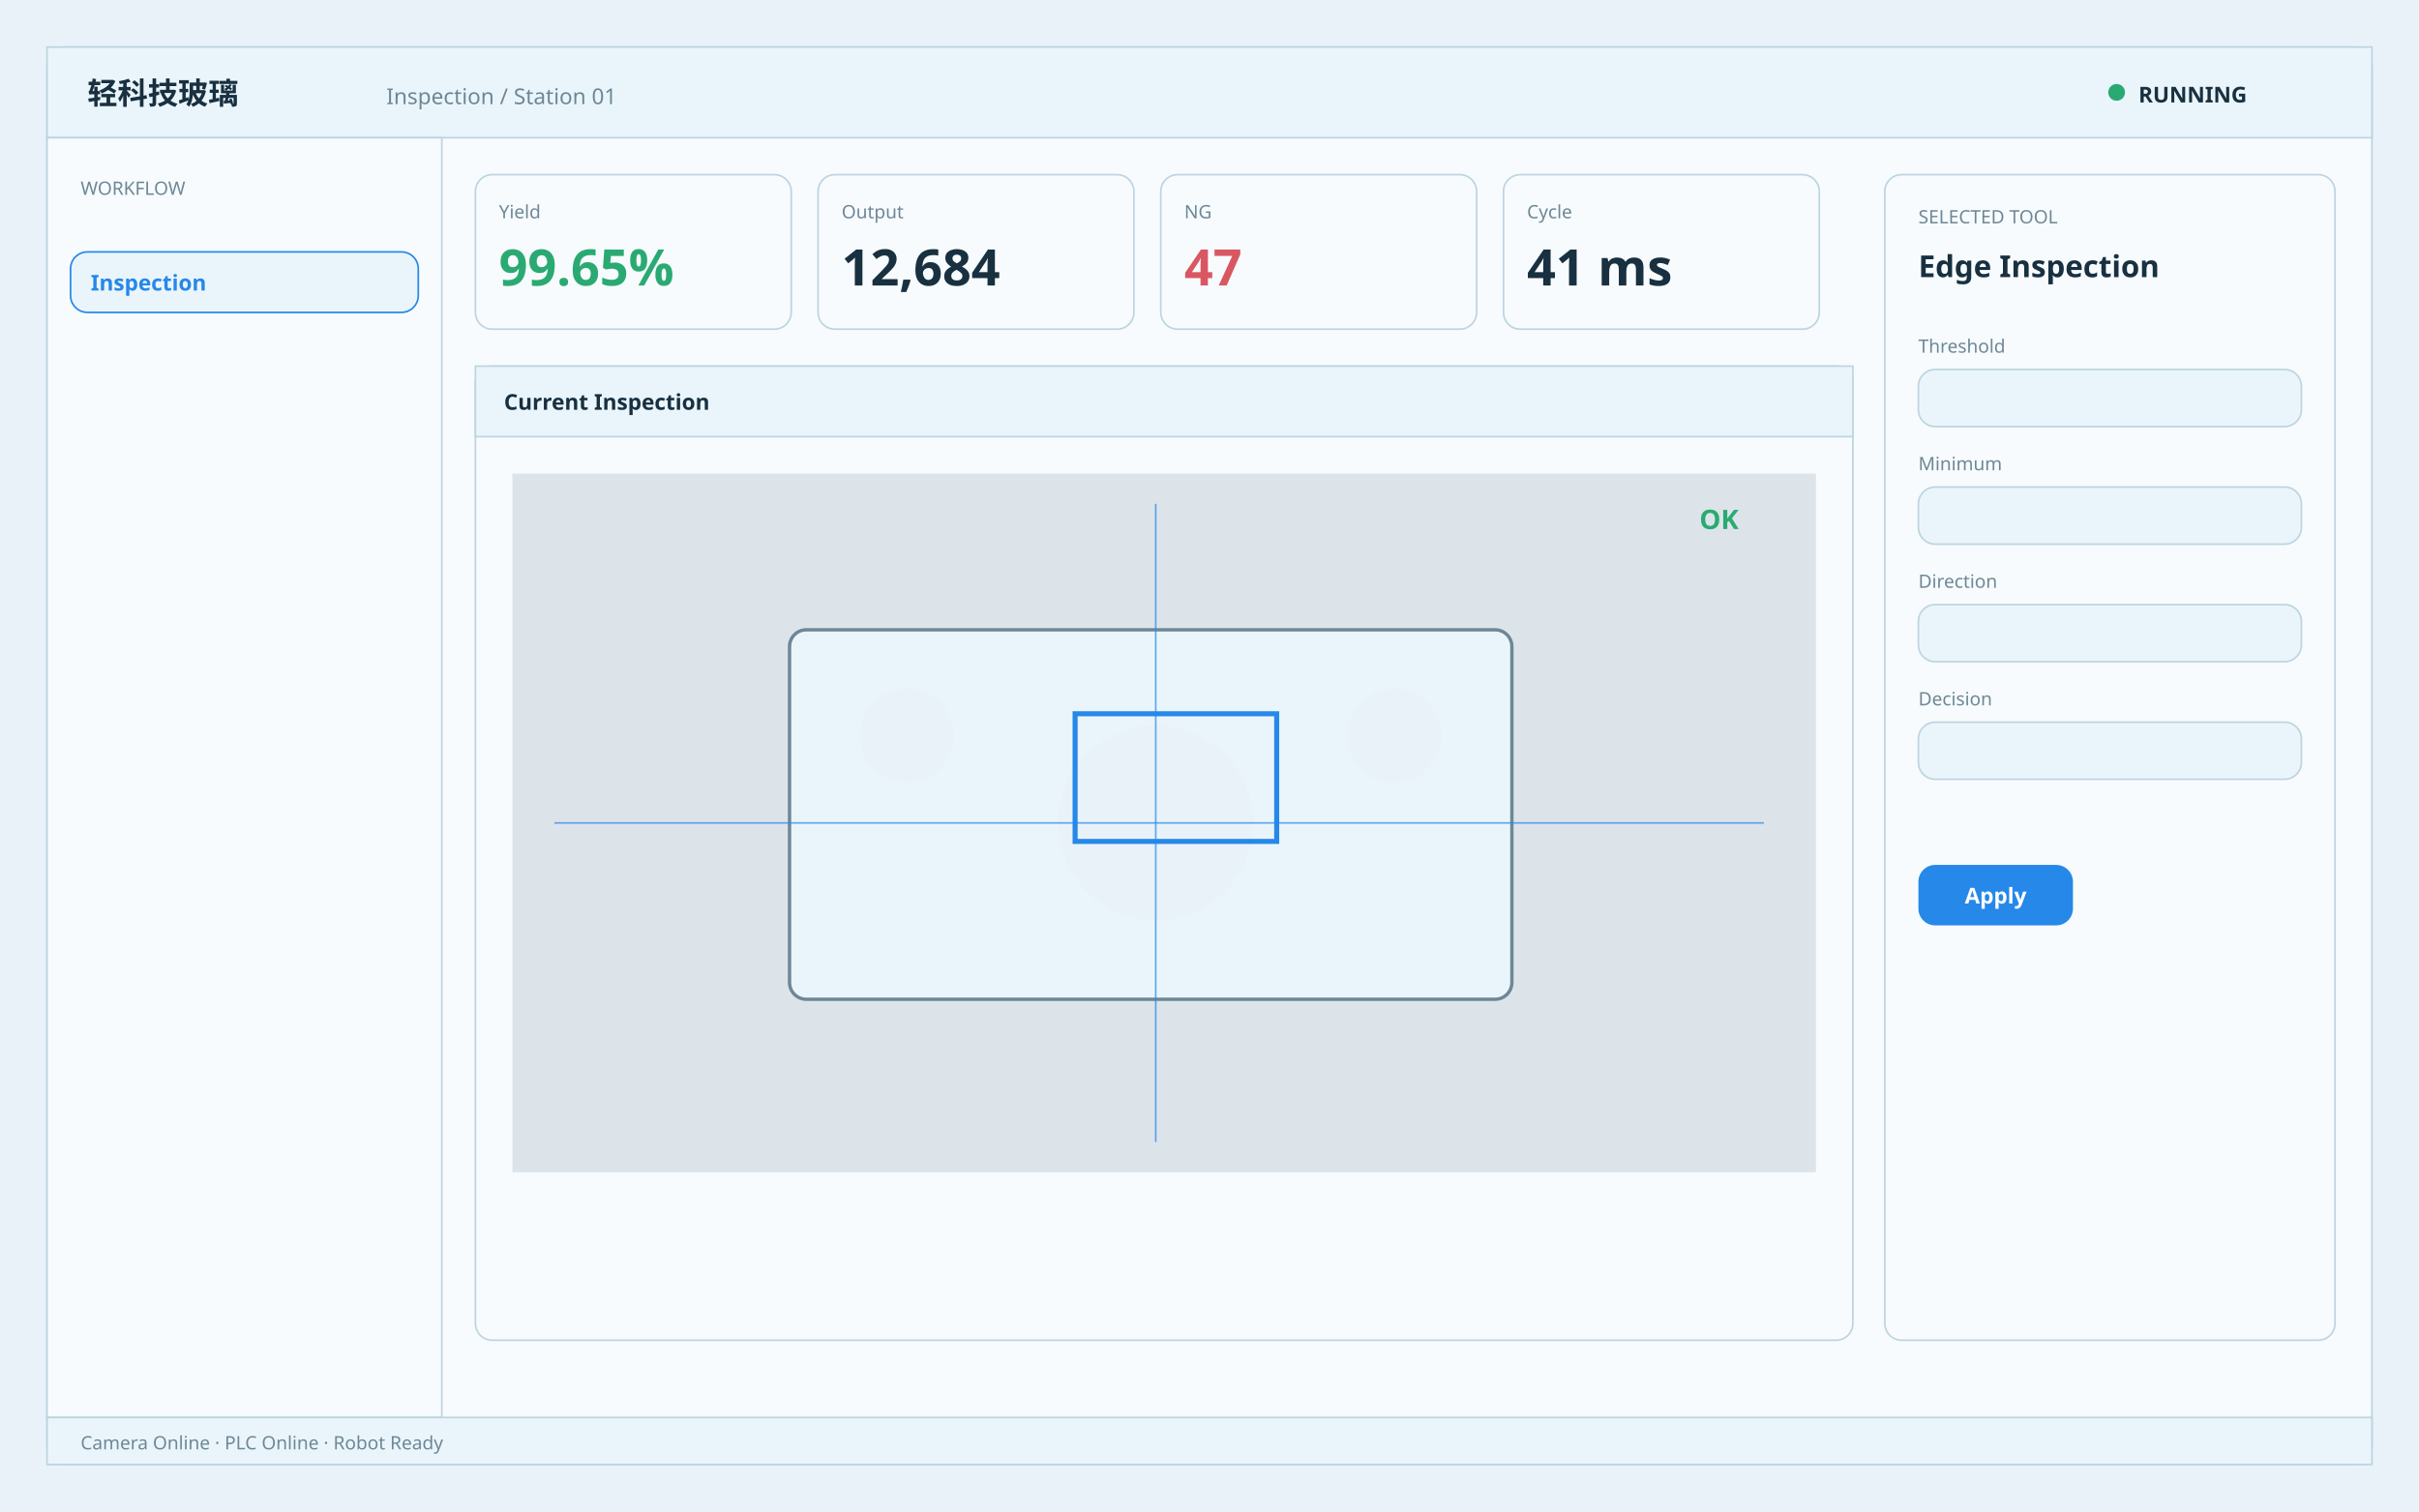
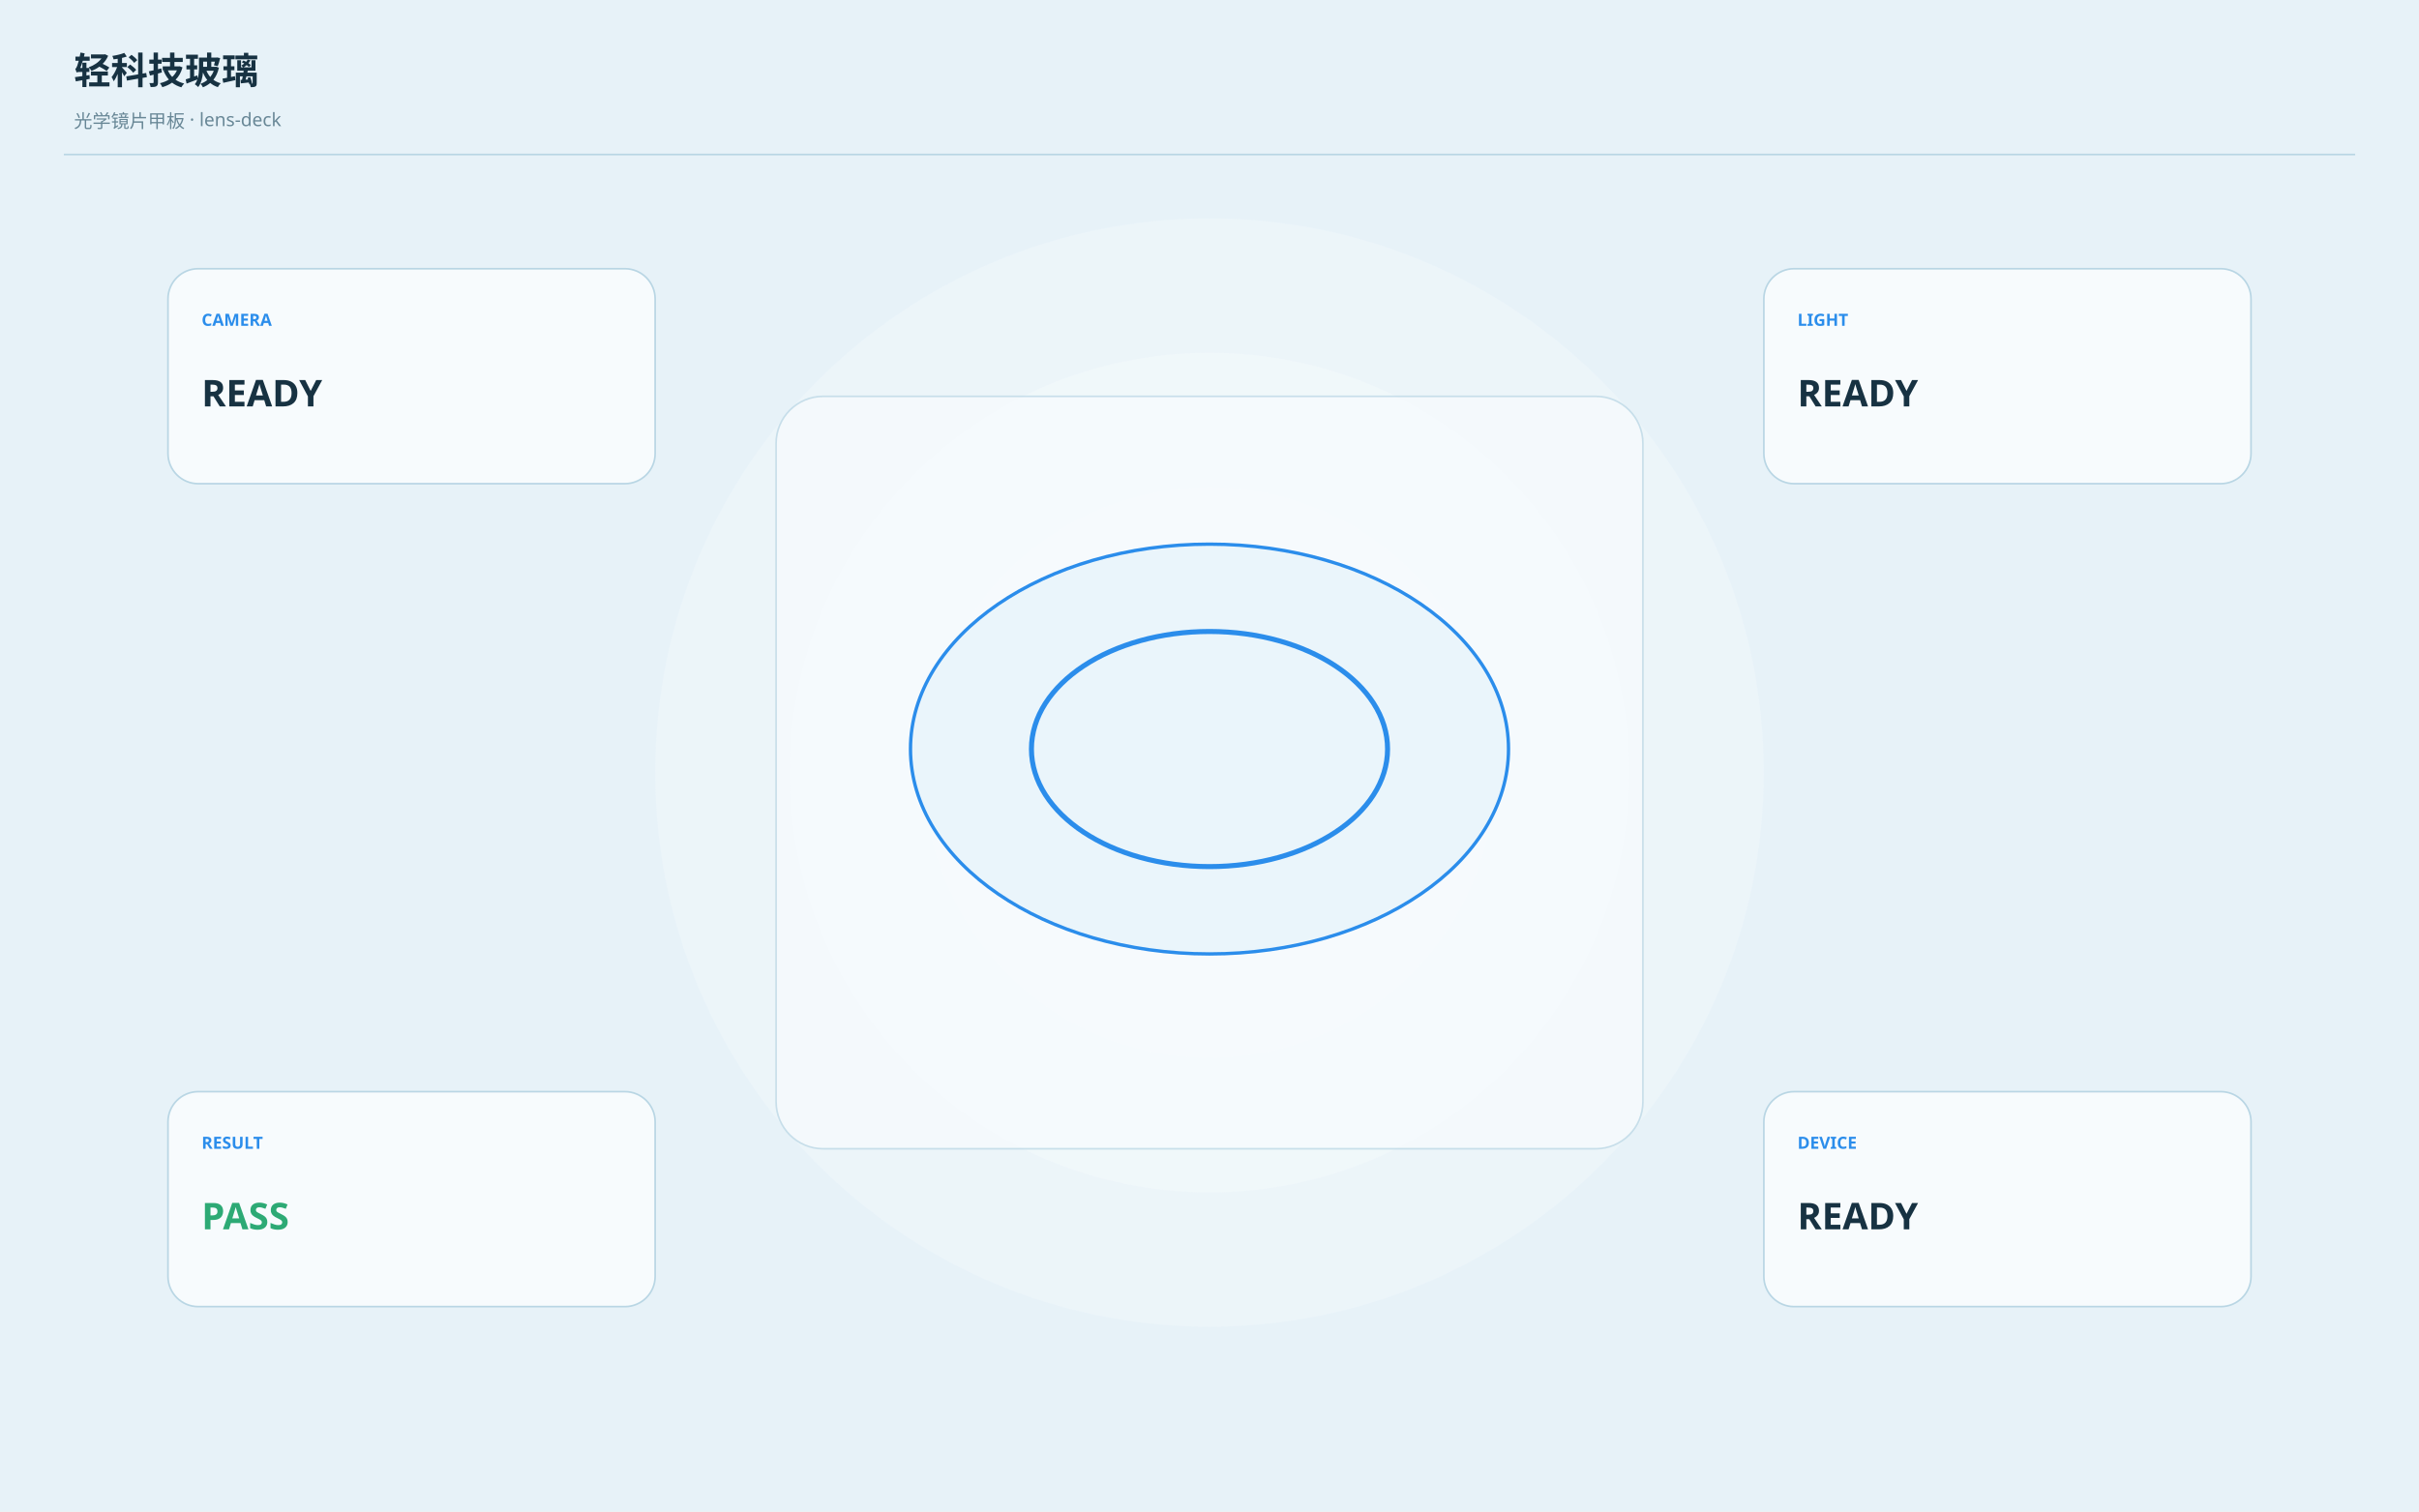
- <svg xmlns="http://www.w3.org/2000/svg" width="1440" height="900">
-   <rect width="1440" height="900" fill="#E8F2F8" />
-   <rect x="28" y="28" width="1384" height="844" rx="12" fill="#F7FBFD" stroke="#BDD4E1" />
-   <rect x="28" y="28" width="1384" height="54" fill="#EAF5FB" stroke="#BDD4E1" />
-   <text x="52" y="62" font-family="system-ui" font-size="18" font-weight="700" fill="#183040">轻科技玻璃</text>
-   <text x="230" y="62" font-family="system-ui" font-size="13" fill="#6D8796">Inspection / Station 01</text>
-   <circle cx="1260" cy="55" r="5" fill="#2AAA72" />
-   <text x="1273" y="61" font-family="system-ui" font-size="13" font-weight="700" fill="#183040">RUNNING</text>
-   <rect x="28" y="82" width="235" height="762" fill="#F7FBFD" stroke="#BDD4E1" />
-   <text x="48" y="116" font-family="system-ui" font-size="11" fill="#6D8796">WORKFLOW</text>
-   <rect x="42" y="150" width="207" height="36" rx="10" fill="#EAF5FB" stroke="#2688E8" />
-   <text x="54" y="173" font-family="system-ui" font-size="13" font-weight="700" fill="#2688E8">Inspection</text>
-   <rect x="283" y="104" width="188" height="92" rx="10" fill="#F7FBFD" stroke="#BDD4E1" />
-   <text x="297" y="130" font-family="system-ui" font-size="11" fill="#6D8796">Yield</text>
-   <text x="297" y="170" font-family="system-ui" font-size="30" font-weight="700" fill="#2AAA72">99.65%</text>
-   <rect x="487" y="104" width="188" height="92" rx="10" fill="#F7FBFD" stroke="#BDD4E1" />
-   <text x="501" y="130" font-family="system-ui" font-size="11" fill="#6D8796">Output</text>
-   <text x="501" y="170" font-family="system-ui" font-size="30" font-weight="700" fill="#183040">12,684</text>
-   <rect x="691" y="104" width="188" height="92" rx="10" fill="#F7FBFD" stroke="#BDD4E1" />
-   <text x="705" y="130" font-family="system-ui" font-size="11" fill="#6D8796">NG</text>
-   <text x="705" y="170" font-family="system-ui" font-size="30" font-weight="700" fill="#D95762">47</text>
-   <rect x="895" y="104" width="188" height="92" rx="10" fill="#F7FBFD" stroke="#BDD4E1" />
-   <text x="909" y="130" font-family="system-ui" font-size="11" fill="#6D8796">Cycle</text>
-   <text x="909" y="170" font-family="system-ui" font-size="30" font-weight="700" fill="#183040">41 ms</text>
-   <rect x="283" y="218" width="820" height="580" rx="10" fill="#F7FBFD" stroke="#BDD4E1" />
-   <rect x="283" y="218" width="820" height="42" fill="#EAF5FB" stroke="#BDD4E1" />
-   <text x="300" y="244" font-family="system-ui" font-size="13" font-weight="700" fill="#183040">Current Inspection</text>
-   <rect x="305" y="282" width="776" height="416" fill="#DCE4EA" />
-   <rect x="470" y="375" width="430" height="220" rx="10" fill="#EAF5FB" stroke="#6D8796" stroke-width="2" />
-   <circle cx="540" cy="438" r="28" fill="#E8F2F8" />
-   <circle cx="830" cy="438" r="28" fill="#E8F2F8" />
-   <circle cx="688" cy="490" r="58" fill="#E8F2F8" />
-   <rect x="640" y="425" width="120" height="76" fill="none" stroke="#2688E8" stroke-width="3" />
-   <line x1="688" y1="300" x2="688" y2="680" stroke="#2688E8" opacity=".7" />
-   <line x1="330" y1="490" x2="1050" y2="490" stroke="#2688E8" opacity=".7" />
-   <text x="1035" y="315" text-anchor="end" font-family="system-ui" font-size="16" font-weight="700" fill="#2AAA72">OK</text>
-   <rect x="1122" y="104" width="268" height="694" rx="10" fill="#F7FBFD" stroke="#BDD4E1" />
-   <text x="1142" y="133" font-family="system-ui" font-size="11" fill="#6D8796">SELECTED TOOL</text>
-   <text x="1142" y="165" font-family="system-ui" font-size="18" font-weight="700" fill="#183040">Edge Inspection</text>
-   <text x="1142" y="210" font-family="system-ui" font-size="11" fill="#6D8796">Threshold</text>
-   <rect x="1142" y="220" width="228" height="34" rx="10" fill="#EAF5FB" stroke="#BDD4E1" />
-   <text x="1142" y="280" font-family="system-ui" font-size="11" fill="#6D8796">Minimum</text>
-   <rect x="1142" y="290" width="228" height="34" rx="10" fill="#EAF5FB" stroke="#BDD4E1" />
-   <text x="1142" y="350" font-family="system-ui" font-size="11" fill="#6D8796">Direction</text>
-   <rect x="1142" y="360" width="228" height="34" rx="10" fill="#EAF5FB" stroke="#BDD4E1" />
-   <text x="1142" y="420" font-family="system-ui" font-size="11" fill="#6D8796">Decision</text>
-   <rect x="1142" y="430" width="228" height="34" rx="10" fill="#EAF5FB" stroke="#BDD4E1" />
-   <rect x="1142" y="515" width="92" height="36" rx="10" fill="#2688E8" />
-   <text x="1188" y="538" text-anchor="middle" font-family="system-ui" font-size="13" font-weight="700" fill="#fff">Apply</text>
-   <rect x="28" y="844" width="1384" height="28" fill="#EAF5FB" stroke="#BDD4E1" />
-   <text x="48" y="863" font-family="system-ui" font-size="11" fill="#6D8796">Camera Online · PLC Online · Robot Ready</text>
+ <svg xmlns="http://www.w3.org/2000/svg" width="1440" height="900" viewBox="0 0 1440 900">
+   <rect width="1440" height="900" fill="#E7F2F8" />
+   <text x="44" y="50" font-family="system-ui,Noto Sans SC" font-size="22" font-weight="700" fill="#173242">轻科技玻璃</text>
+   <text x="44" y="76" font-family="system-ui,Noto Sans SC" font-size="11" font-weight="400" fill="#688796">光学镜片甲板 · lens-deck</text>
+   <line x1="38" y1="92" x2="1402" y2="92" stroke="#B9D6E4" />
+   <circle cx="720" cy="460" r="330" fill="#F7FBFD" opacity=".28" />
+   <circle cx="720" cy="460" r="250" fill="#F7FBFD" opacity=".36" />
+   <circle cx="720" cy="460" r="170" fill="#F7FBFD" opacity=".46" />
+   <rect x="462" y="236" width="516" height="448" rx="28" fill="#F7FBFD" opacity=".72" stroke="#B9D6E4" />
+   <ellipse cx="720" cy="446" rx="178" ry="122" fill="#EAF5FB" stroke="#2B8DEB" stroke-width="2" />
+   <ellipse cx="720" cy="446" rx="106" ry="70" fill="none" stroke="#2B8DEB" stroke-width="3" />
+   <rect x="100" y="160" width="290" height="128" rx="18" fill="#F7FBFD" stroke="#B9D6E4" stroke-width="1" />
+   <text x="120" y="194" font-family="system-ui,Noto Sans SC" font-size="10" font-weight="700" fill="#2B8DEB">CAMERA</text>
+   <text x="120" y="242" font-family="system-ui,Noto Sans SC" font-size="22" font-weight="700" fill="#173242">READY</text>
+   <rect x="1050" y="160" width="290" height="128" rx="18" fill="#F7FBFD" stroke="#B9D6E4" stroke-width="1" />
+   <text x="1070" y="194" font-family="system-ui,Noto Sans SC" font-size="10" font-weight="700" fill="#2B8DEB">LIGHT</text>
+   <text x="1070" y="242" font-family="system-ui,Noto Sans SC" font-size="22" font-weight="700" fill="#173242">READY</text>
+   <rect x="100" y="650" width="290" height="128" rx="18" fill="#F7FBFD" stroke="#B9D6E4" stroke-width="1" />
+   <text x="120" y="684" font-family="system-ui,Noto Sans SC" font-size="10" font-weight="700" fill="#2B8DEB">RESULT</text>
+   <text x="120" y="732" font-family="system-ui,Noto Sans SC" font-size="22" font-weight="700" fill="#2DAA75">PASS</text>
+   <rect x="1050" y="650" width="290" height="128" rx="18" fill="#F7FBFD" stroke="#B9D6E4" stroke-width="1" />
+   <text x="1070" y="684" font-family="system-ui,Noto Sans SC" font-size="10" font-weight="700" fill="#2B8DEB">DEVICE</text>
+   <text x="1070" y="732" font-family="system-ui,Noto Sans SC" font-size="22" font-weight="700" fill="#173242">READY</text>
</svg>
